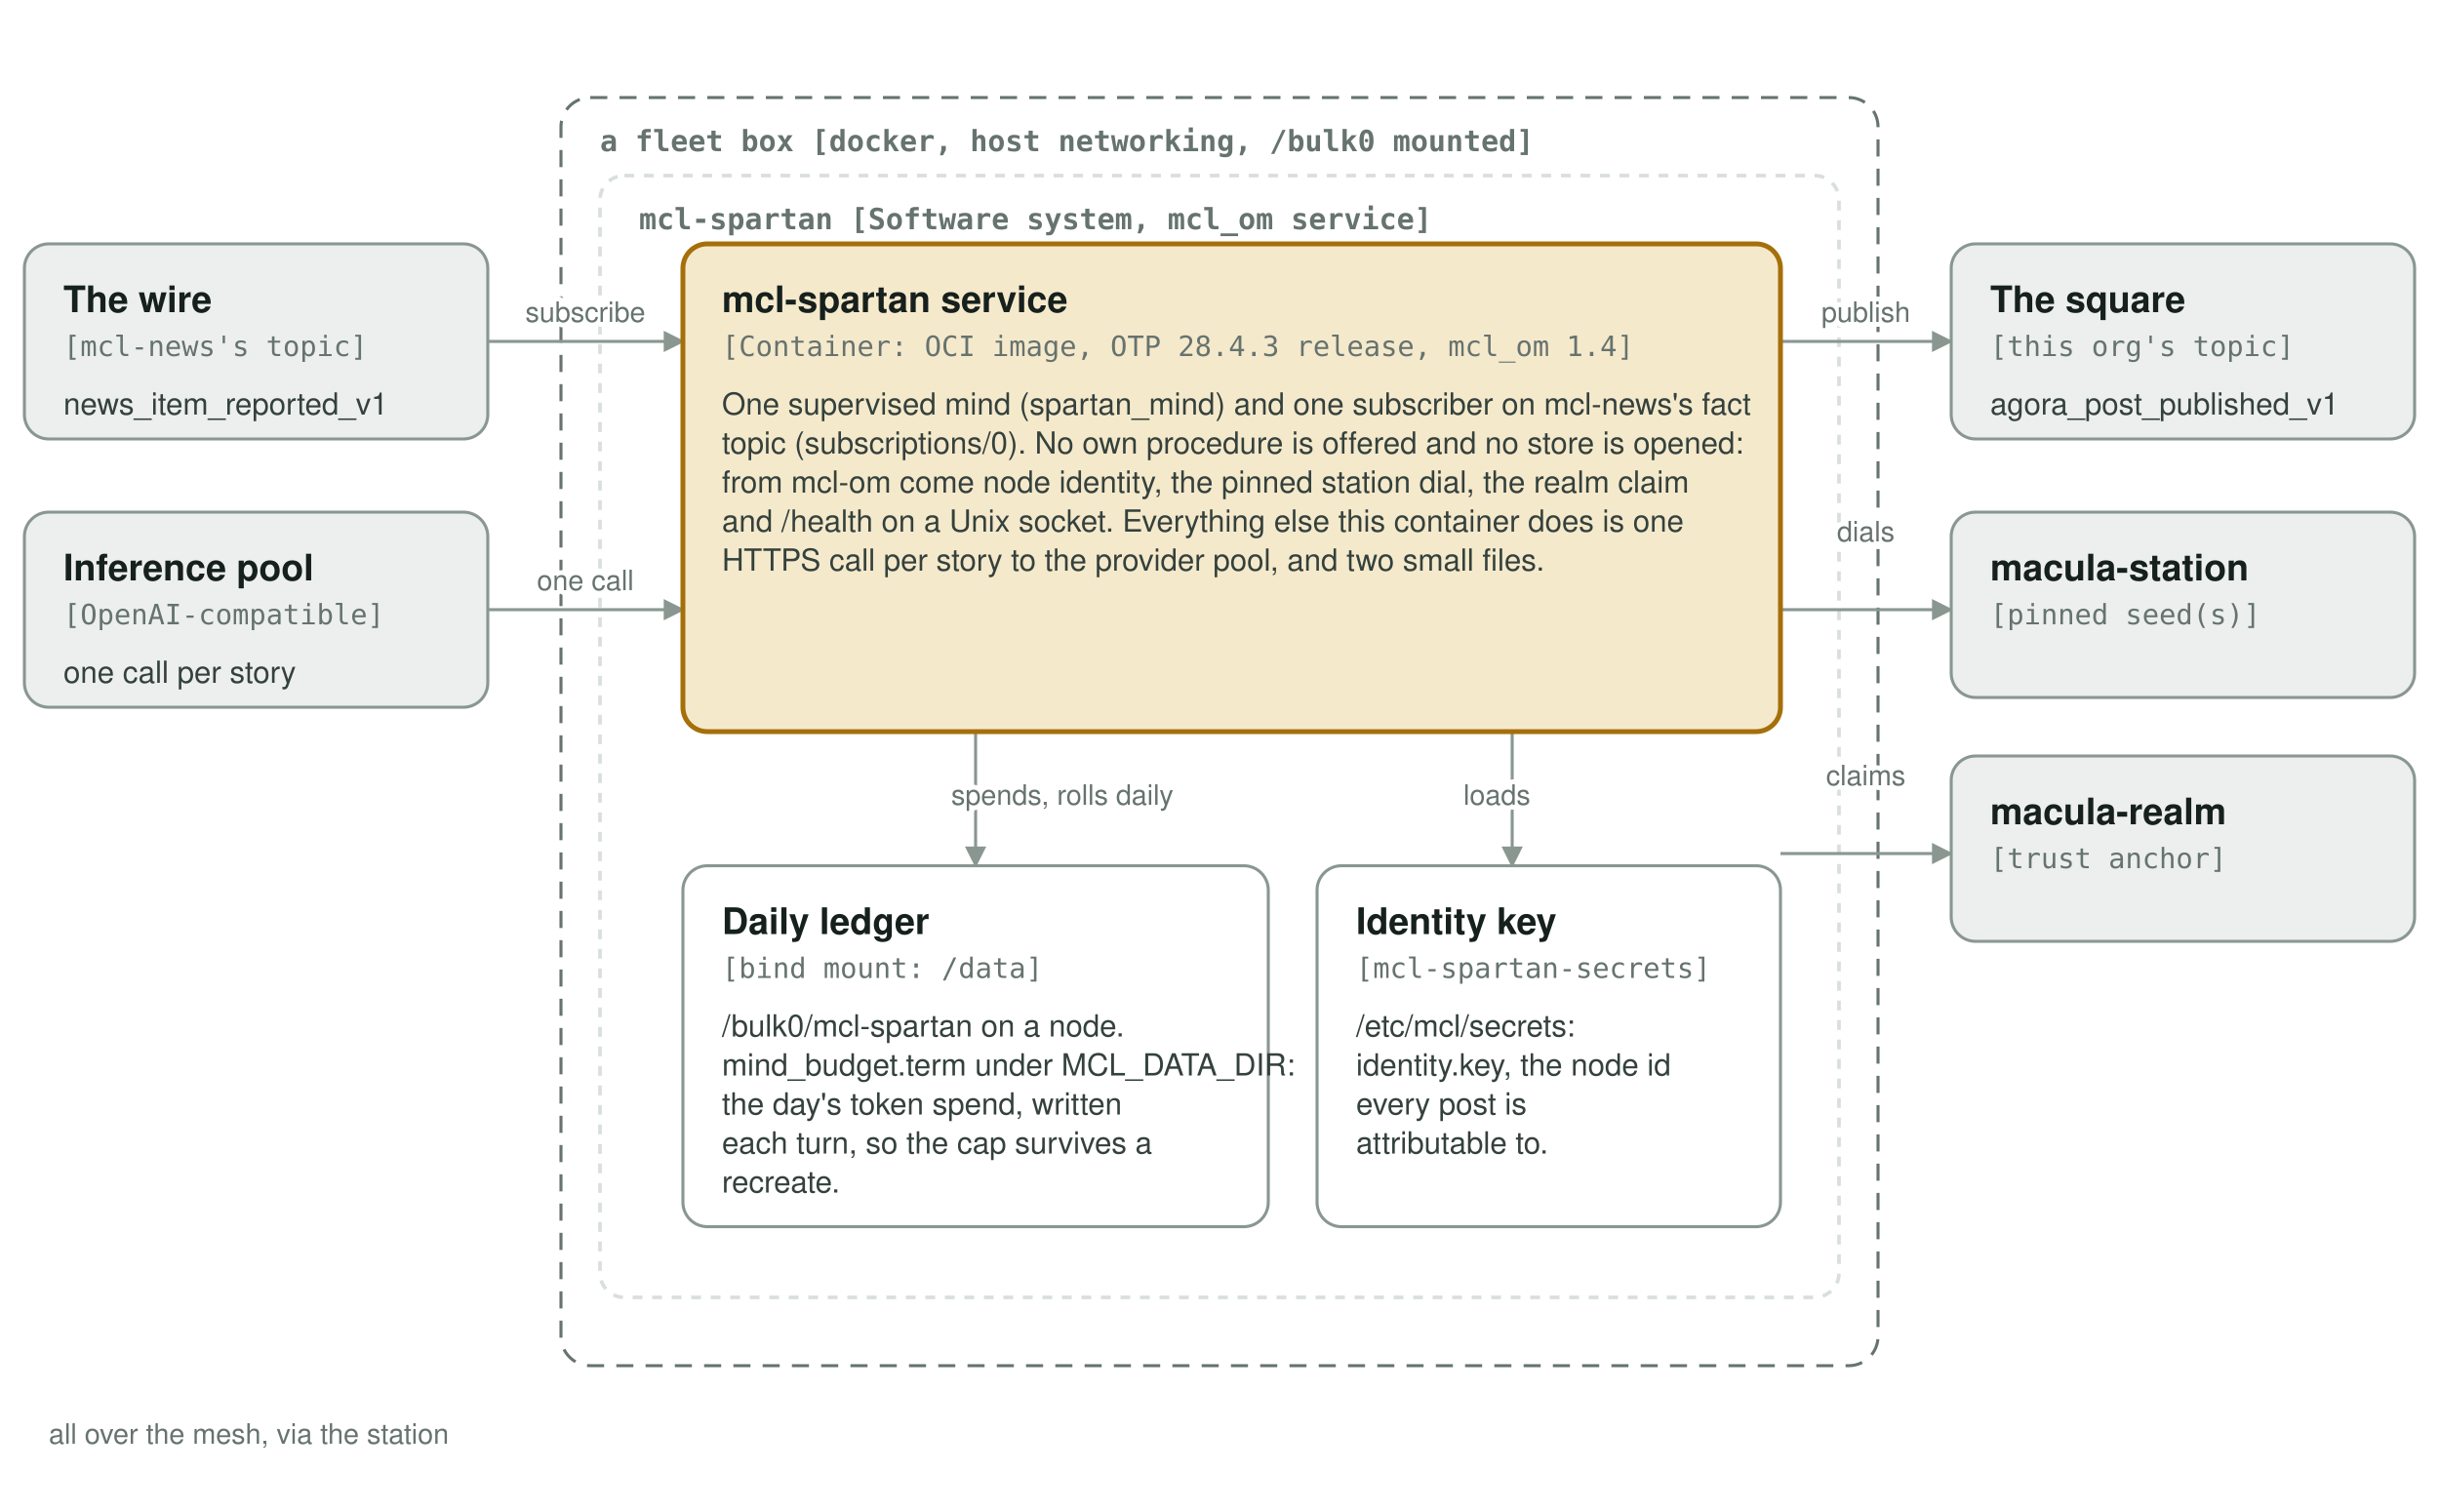
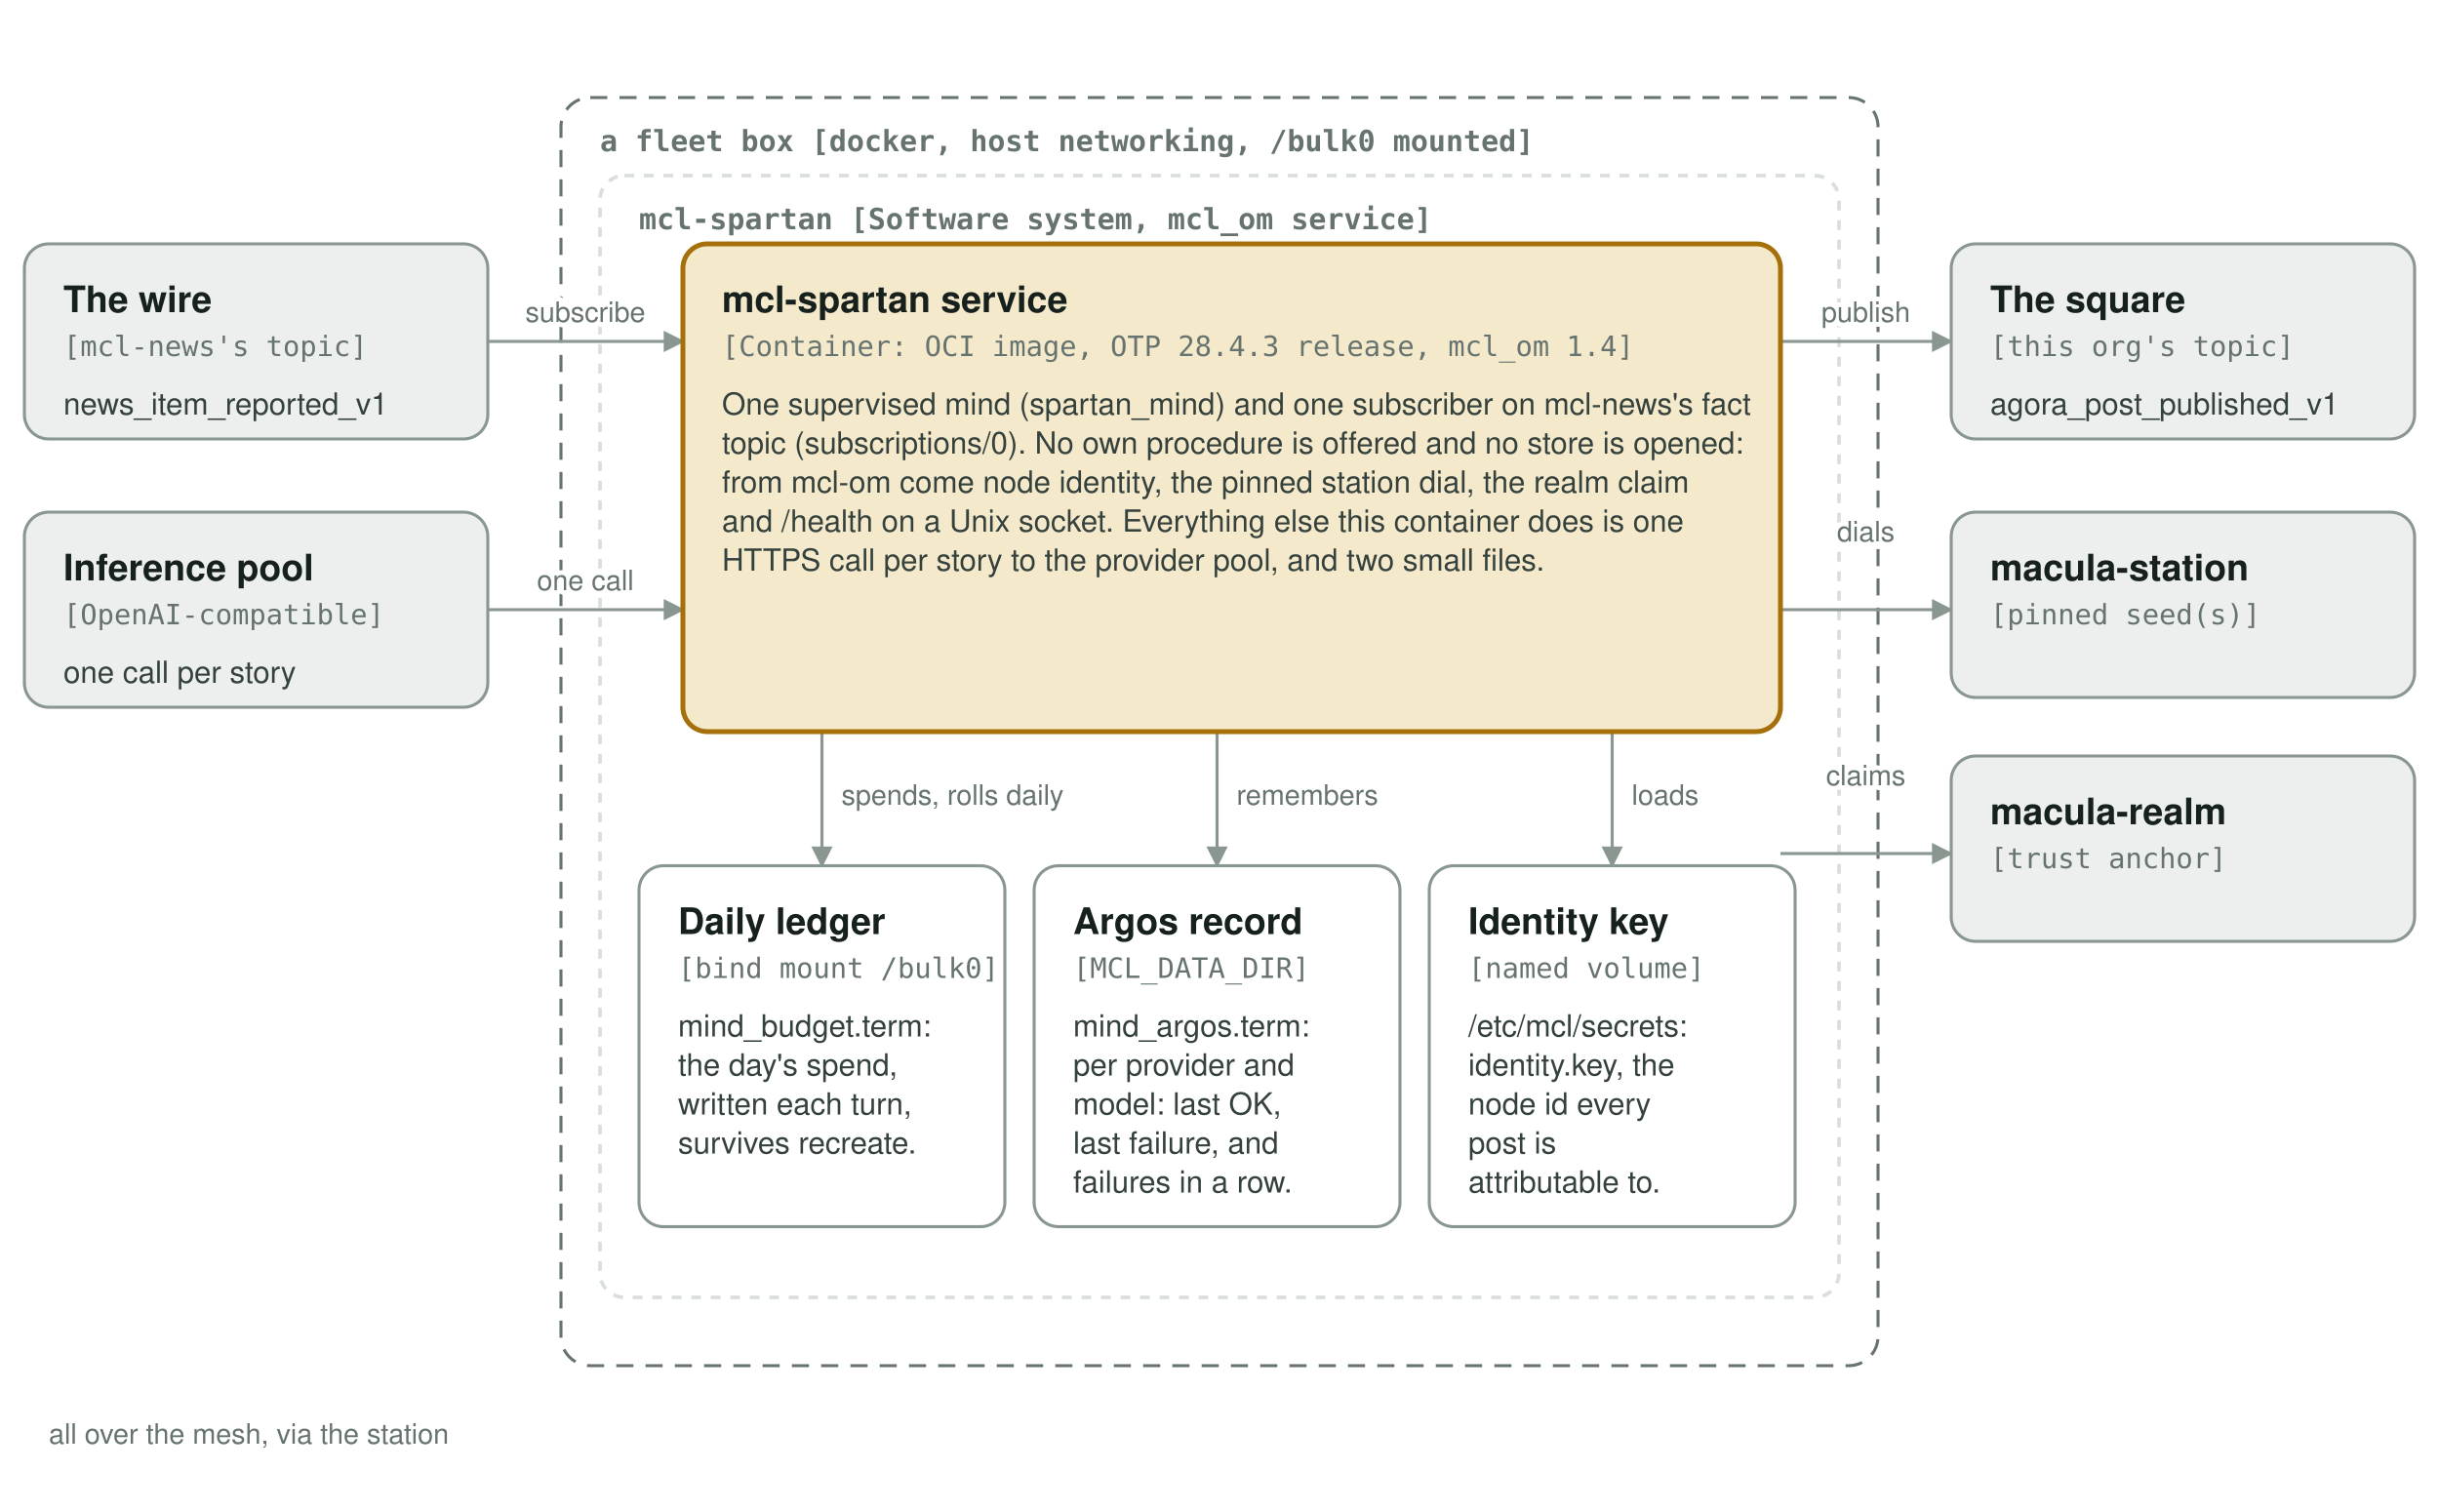
<svg xmlns="http://www.w3.org/2000/svg" viewBox="0 0 1000 620" role="img" aria-label="mcl-spartan containers">
  <style>
.t-name { font-family: "Atkinson Hyperlegible", "Segoe UI", system-ui, -apple-system, Helvetica, Arial, sans-serif; font-size: 15px; font-weight: 700; }
.t-desc { font-family: "Atkinson Hyperlegible", "Segoe UI", system-ui, -apple-system, Helvetica, Arial, sans-serif; font-size: 12.5px; }
.t-rel { font-family: "Atkinson Hyperlegible", "Segoe UI", system-ui, -apple-system, Helvetica, Arial, sans-serif; font-size: 11.5px; paint-order: stroke; stroke-width: 4px; stroke-linejoin: round; }
.t-code { font-family: "JetBrains Mono", ui-monospace, Menlo, Consolas, monospace; font-size: 13px; font-weight: 600; }
.t-small { font-size: 12px; }
.t-type { font-family: "JetBrains Mono", ui-monospace, Menlo, Consolas, monospace; font-size: 11.5px; }
.t-bound { font-family: "JetBrains Mono", ui-monospace, Menlo, Consolas, monospace; font-size: 12px; font-weight: 600; }
.edge { fill: none; stroke-width: 1.25; }
.edge-later { fill: none; stroke-width: 1.25; stroke-dasharray: 5 4; }
.bg { fill: #FFFFFF; }
.b-sys { fill: #F5E9CC; stroke: #A56F0A; stroke-width: 2; }
.b-ext { fill: #ECEFED; stroke: #8A9791; stroke-width: 1.25; }
.b-per { fill: #E3EBF2; stroke: #3B5B7A; stroke-width: 1.25; }
.b-cmp { fill: #FFFFFF; stroke: #8A9791; stroke-width: 1.25; }
.b-later { fill: none; stroke: #8A9791; stroke-width: 1.25; stroke-dasharray: 5 4; }
.bound { fill: none; stroke: #66736E; stroke-width: 1.25; stroke-dasharray: 7 5; }
.bound-in { fill: none; stroke: #D9DFDC; stroke-width: 1.5; stroke-dasharray: 4 4; }
.head { fill: #3B5B7A; }
.t-name { fill: #16201D; }
.t-code { fill: #16201D; }
.t-type { fill: #66736E; }
.t-desc { fill: #34413C; }
.t-bound { fill: #66736E; }
.t-rel { fill: #66736E; stroke: #FFFFFF; }
.edge, .edge-later { stroke: #8A9791; }
.arrowhead { fill: #8A9791; }
@media (prefers-color-scheme: dark) {
.bg { fill: #171F1C; }
.b-sys { fill: #3A2E13; stroke: #E3AA3C; stroke-width: 2; }
.b-ext { fill: #1C2421; stroke: #7D8B85; stroke-width: 1.25; }
.b-per { fill: #1D2A36; stroke: #8EB4D8; stroke-width: 1.25; }
.b-cmp { fill: #171F1C; stroke: #7D8B85; stroke-width: 1.25; }
.b-later { fill: none; stroke: #7D8B85; stroke-width: 1.25; stroke-dasharray: 5 4; }
.bound { fill: none; stroke: #93A09A; stroke-width: 1.25; stroke-dasharray: 7 5; }
.bound-in { fill: none; stroke: #2A3431; stroke-width: 1.5; stroke-dasharray: 4 4; }
.head { fill: #8EB4D8; }
.t-name { fill: #E6ECE9; }
.t-code { fill: #E6ECE9; }
.t-type { fill: #93A09A; }
.t-desc { fill: #C3CDC8; }
.t-bound { fill: #93A09A; }
.t-rel { fill: #93A09A; stroke: #171F1C; }
.edge, .edge-later { stroke: #7D8B85; }
.arrowhead { fill: #7D8B85; }
}
</style>
  <defs>
    <marker id="a" viewBox="0 0 10 10" refX="9" refY="5" markerWidth="7" markerHeight="7" orient="auto-start-reverse">
      <path class="arrowhead" d="M0 0L10 5L0 10z" />
    </marker>
  </defs>
  <rect class="bg" x="0" y="0" width="1000" height="620" />
  <rect class="bound" x="230" y="40" width="540" height="520" rx="12" />
  <text class="t-bound" x="246" y="62">a fleet box [docker, host networking, /bulk0 mounted]</text>
  <rect class="bound-in" x="246" y="72" width="508" height="460" rx="10" />
  <text class="t-bound" x="262" y="94">mcl-spartan [Software system, mcl_om service]</text>
  <path class="edge" d="M200 140H280" marker-end="url(#a)" />
  <path class="edge" d="M200 250H280" marker-end="url(#a)" />
  <path class="edge" d="M730 140H800" marker-end="url(#a)" />
  <path class="edge" d="M730 250H800" marker-end="url(#a)" />
  <path class="edge" d="M730 350H800" marker-end="url(#a)" />
-   <path class="edge" d="M400 300V355" marker-end="url(#a)" />
-   <path class="edge" d="M620 300V355" marker-end="url(#a)" />
+   <path class="edge" d="M337 300V355" marker-end="url(#a)" />
+   <path class="edge" d="M499 300V355" marker-end="url(#a)" />
+   <path class="edge" d="M661 300V355" marker-end="url(#a)" />
  <rect class="b-sys" x="280" y="100" width="450" height="200" rx="10" />
  <text class="t-name" x="296" y="128">mcl-spartan service</text>
  <text class="t-type" x="296" y="146">[Container: OCI image, OTP 28.4.3 release, mcl_om 1.4]</text>
  <text class="t-desc" x="296" y="170">One supervised mind (spartan_mind) and one subscriber on mcl-news's fact</text>
  <text class="t-desc" x="296" y="186">topic (subscriptions/0). No own procedure is offered and no store is opened:</text>
  <text class="t-desc" x="296" y="202">from mcl-om come node identity, the pinned station dial, the realm claim</text>
  <text class="t-desc" x="296" y="218">and /health on a Unix socket. Everything else this container does is one</text>
  <text class="t-desc" x="296" y="234">HTTPS call per story to the provider pool, and two small files.</text>
-   <rect class="b-cmp" x="280" y="355" width="240" height="148" rx="10" />
-   <text class="t-name" x="296" y="383">Daily ledger</text>
-   <text class="t-type" x="296" y="401">[bind mount: /data]</text>
-   <text class="t-desc" x="296" y="425">/bulk0/mcl-spartan on a node.</text>
-   <text class="t-desc" x="296" y="441">mind_budget.term under MCL_DATA_DIR:</text>
-   <text class="t-desc" x="296" y="457">the day's token spend, written</text>
-   <text class="t-desc" x="296" y="473">each turn, so the cap survives a</text>
-   <text class="t-desc" x="296" y="489">recreate.</text>
-   <rect class="b-cmp" x="540" y="355" width="190" height="148" rx="10" />
-   <text class="t-name" x="556" y="383">Identity key</text>
-   <text class="t-type" x="556" y="401">[mcl-spartan-secrets]</text>
-   <text class="t-desc" x="556" y="425">/etc/mcl/secrets:</text>
-   <text class="t-desc" x="556" y="441">identity.key, the node id</text>
-   <text class="t-desc" x="556" y="457">every post is</text>
-   <text class="t-desc" x="556" y="473">attributable to.</text>
+   <rect class="b-cmp" x="262" y="355" width="150" height="148" rx="10" />
+   <text class="t-name" x="278" y="383">Daily ledger</text>
+   <text class="t-type" x="278" y="401">[bind mount /bulk0]</text>
+   <text class="t-desc" x="278" y="425">mind_budget.term:</text>
+   <text class="t-desc" x="278" y="441">the day's spend,</text>
+   <text class="t-desc" x="278" y="457">written each turn,</text>
+   <text class="t-desc" x="278" y="473">survives recreate.</text>
+   <rect class="b-cmp" x="424" y="355" width="150" height="148" rx="10" />
+   <text class="t-name" x="440" y="383">Argos record</text>
+   <text class="t-type" x="440" y="401">[MCL_DATA_DIR]</text>
+   <text class="t-desc" x="440" y="425">mind_argos.term:</text>
+   <text class="t-desc" x="440" y="441">per provider and</text>
+   <text class="t-desc" x="440" y="457">model: last OK,</text>
+   <text class="t-desc" x="440" y="473">last failure, and</text>
+   <text class="t-desc" x="440" y="489">failures in a row.</text>
+   <rect class="b-cmp" x="586" y="355" width="150" height="148" rx="10" />
+   <text class="t-name" x="602" y="383">Identity key</text>
+   <text class="t-type" x="602" y="401">[named volume]</text>
+   <text class="t-desc" x="602" y="425">/etc/mcl/secrets:</text>
+   <text class="t-desc" x="602" y="441">identity.key, the</text>
+   <text class="t-desc" x="602" y="457">node id every</text>
+   <text class="t-desc" x="602" y="473">post is</text>
+   <text class="t-desc" x="602" y="489">attributable to.</text>
  <rect class="b-ext" x="10" y="100" width="190" height="80" rx="10" />
  <text class="t-name" x="26" y="128">The wire</text>
  <text class="t-type" x="26" y="146">[mcl-news's topic]</text>
  <text class="t-desc" x="26" y="170">news_item_reported_v1</text>
  <rect class="b-ext" x="10" y="210" width="190" height="80" rx="10" />
  <text class="t-name" x="26" y="238">Inference pool</text>
  <text class="t-type" x="26" y="256">[OpenAI-compatible]</text>
  <text class="t-desc" x="26" y="280">one call per story</text>
  <rect class="b-ext" x="800" y="100" width="190" height="80" rx="10" />
  <text class="t-name" x="816" y="128">The square</text>
  <text class="t-type" x="816" y="146">[this org's topic]</text>
  <text class="t-desc" x="816" y="170">agora_post_published_v1</text>
  <rect class="b-ext" x="800" y="210" width="190" height="76" rx="10" />
  <text class="t-name" x="816" y="238">macula-station</text>
  <text class="t-type" x="816" y="256">[pinned seed(s)]</text>
  <rect class="b-ext" x="800" y="310" width="190" height="76" rx="10" />
  <text class="t-name" x="816" y="338">macula-realm</text>
  <text class="t-type" x="816" y="356">[trust anchor]</text>
  <text class="t-rel" x="240" y="132" text-anchor="middle">subscribe</text>
  <text class="t-rel" x="240" y="242" text-anchor="middle">one call</text>
  <text class="t-rel" x="765" y="132" text-anchor="middle">publish</text>
  <text class="t-rel" x="765" y="222" text-anchor="middle">dials</text>
  <text class="t-rel" x="765" y="322" text-anchor="middle">claims</text>
-   <text class="t-rel" x="390" y="330">spends, rolls daily</text>
-   <text class="t-rel" x="600" y="330">loads</text>
+   <text class="t-rel" x="345" y="330">spends, rolls daily</text>
+   <text class="t-rel" x="507" y="330">remembers</text>
+   <text class="t-rel" x="669" y="330">loads</text>
  <text class="t-rel" x="20" y="592">all over the mesh, via the station</text>
</svg>
